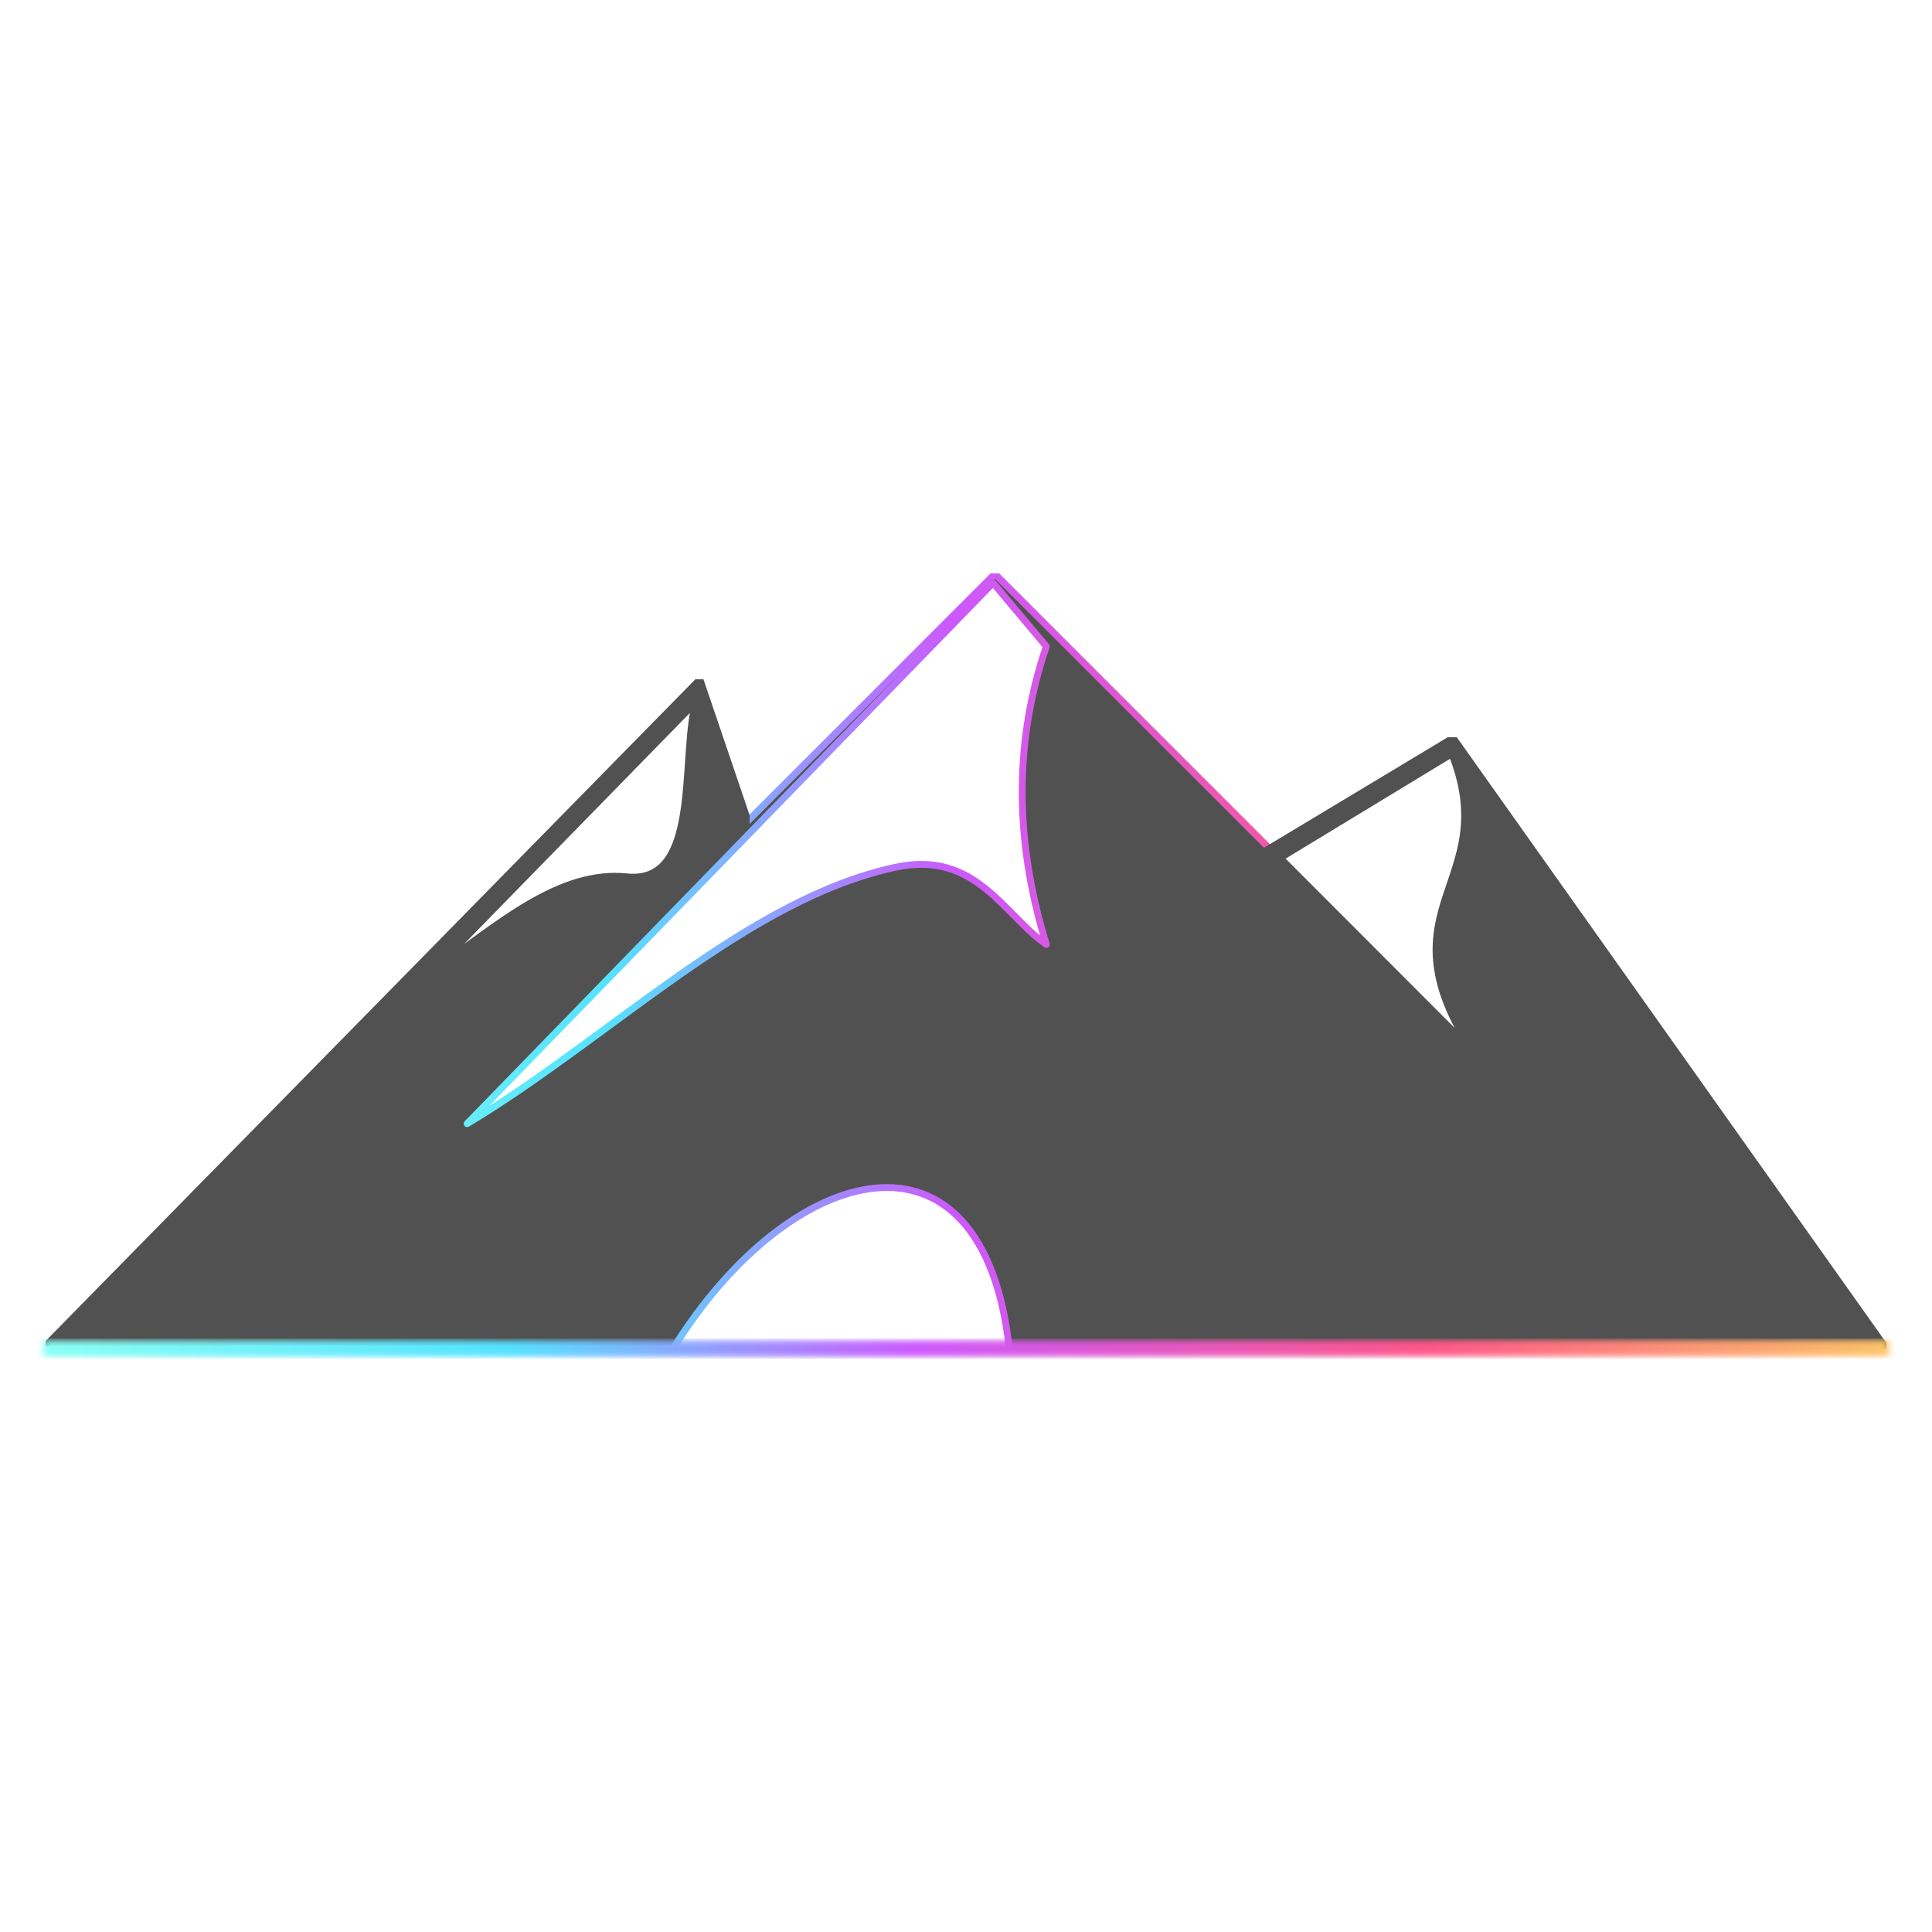
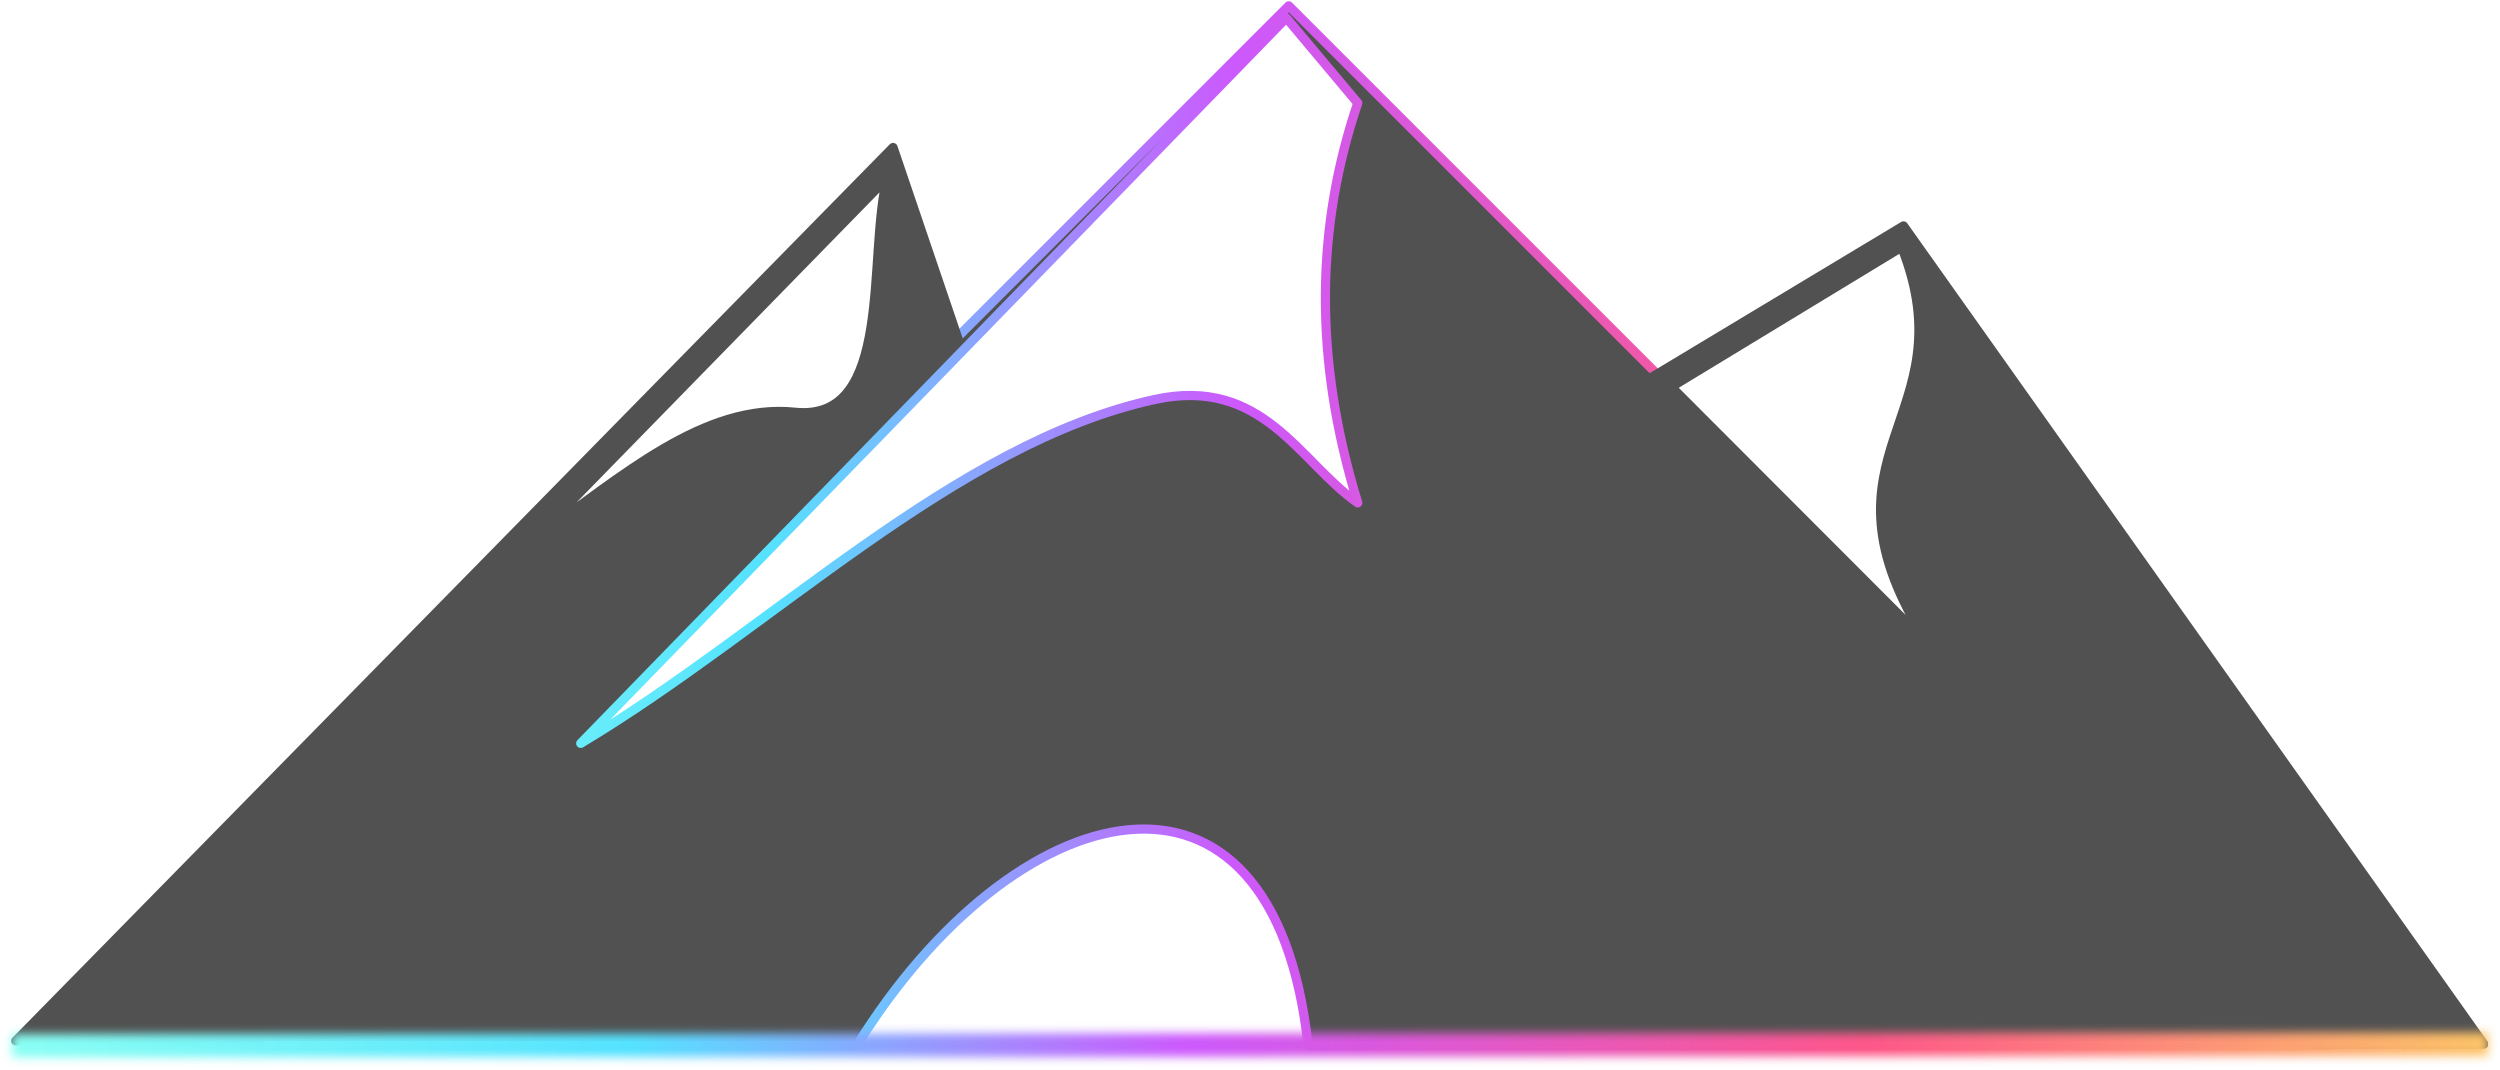
- <svg xmlns="http://www.w3.org/2000/svg" xmlns:xlink="http://www.w3.org/1999/xlink" width="1600" height="1600" viewBox="0 0 423.333 423.333" version="1.1" id="svg8">
+ <svg xmlns="http://www.w3.org/2000/svg" xmlns:xlink="http://www.w3.org/1999/xlink" width="1543.288" height="660.262" viewBox="0 0 408.328 174.694" version="1.1" id="svg8">
  <defs id="defs2">
    <linearGradient id="linearGradient3394">
      <stop style="stop-color:#8afff4;stop-opacity:1;" offset="0" id="stop3384" />
      <stop id="stop3386" offset="0.25" style="stop-color:#55e2ff;stop-opacity:1" />
      <stop id="stop3388" offset="0.473" style="stop-color:#cc59fd;stop-opacity:1" />
      <stop style="stop-color:#fd5789;stop-opacity:1" offset="0.75" id="stop3390" />
      <stop style="stop-color:#fcc467;stop-opacity:1" offset="1" id="stop3392" />
    </linearGradient>
-     <filter height="1" y="-2.0374414e-06" width="1" x="-8.5044496e-07" id="filter998" style="color-interpolation-filters:sRGB">
+     <filter height="1.011" y="-0.006" width="1.011" x="-0.006" id="filter998" style="color-interpolation-filters:sRGB">
      <feGaussianBlur id="feGaussianBlur1000" stdDeviation="9.5979604e-05" />
    </filter>
    <filter id="filter3311" style="color-interpolation-filters:sRGB">
      <feGaussianBlur id="feGaussianBlur3303" result="blur" stdDeviation="5" />
      <feComposite id="feComposite3305" result="composite1" operator="atop" in2="blur" in="SourceGraphic" />
      <feComposite id="feComposite3307" result="composite2" operator="in" in2="composite1" />
      <feComposite id="feComposite3309" result="composite3" operator="in" in2="composite2" />
    </filter>
    <filter id="filter4206" style="color-interpolation-filters:sRGB">
      <feGaussianBlur id="feGaussianBlur4198" result="blur" stdDeviation="0.5" />
      <feComposite id="feComposite4200" result="composite1" operator="atop" in2="blur" in="SourceGraphic" />
      <feComposite id="feComposite4202" result="composite2" operator="in" in2="composite1" />
      <feComposite id="feComposite4204" result="composite3" operator="in" in2="composite2" />
    </filter>
    <linearGradient xlink:href="#linearGradient3394" id="linearGradient3181" x1="59.434" y1="90.147" x2="112.132" y2="90.842" gradientUnits="userSpaceOnUse" gradientTransform="translate(1.463245,-2.047832)" />
    <linearGradient xlink:href="#linearGradient3394" id="linearGradient3432" x1="152.89" y1="566.929" x2="1010.954" y2="566.929" gradientUnits="userSpaceOnUse" />
    <linearGradient xlink:href="#linearGradient3394" id="linearGradient3511" x1="-30.298" y1="96.226" x2="238.974" y2="96.226" gradientUnits="userSpaceOnUse" />
    <linearGradient xlink:href="#linearGradient3394" id="linearGradient3523" x1="-30.298" y1="96.226" x2="238.974" y2="96.226" gradientUnits="userSpaceOnUse" />
-     <filter style="color-interpolation-filters:sRGB" id="filter3593" x="-0.005" width="1.01" y="-7.508" height="16.016">
+     <filter style="color-interpolation-filters:sRGB" id="filter3593" x="-0.005" width="1.01" y="-14.861" height="30.722">
      <feGaussianBlur stdDeviation="0.546" id="feGaussianBlur3595" />
    </filter>
  </defs>
-   <g id="layer1">
-     <path d="M 581.922,353.357 154.779,780.5 h 249.668 c 64.352,-104.003 171.043,-132.525 185.44,-5e-5 h 419.178 z m -0.992,4.945 29.34,34.979 c -17.152,50.528 -18.27,104.995 0.002,164.227 -23.837,-16.537 -38.856,-52.149 -83.387,-42.467 -82.381,17.911 -157.182,94.169 -235.773,141.254 z" style="fill:#515151;stroke:url(#linearGradient3432);stroke-width:3.78;stroke-linecap:round;stroke-linejoin:round;stroke-miterlimit:4;stroke-dasharray:none;stroke-opacity:1;filter:url(#filter998);fill-opacity:1" id="path4214" transform="matrix(0.3976448,0,0,0.3976448,-13.40385,-14.75198)" />
-     <path id="path46-7" style="fill:#515151;stroke:#515151;stroke-width:1;stroke-linecap:round;stroke-linejoin:round;stroke-miterlimit:4;stroke-dasharray:none;stroke-opacity:1;filter:url(#filter998);fill-opacity:1" d="m 220.776,117.41 -27.756,16.723 72.374,72.374 h 18.448 c 0,0 -38.062,-53.773 -48.573,-68.623 -10.511,-14.849 -14.492,-20.474 -14.492,-20.474 z m -0.199,2.301 c 7.44,18.801 -10.558,22.218 2.816,43.161 L 195.55,134.94 Z" transform="matrix(1.502909,0,0,1.499967,-13.40385,-14.40653)" />
-     <path transform="matrix(1.502909,0,0,1.502909,54.02963,150.8603)" id="path44-6" style="fill:#515151;stroke:#515151;stroke-width:1;stroke-linecap:round;stroke-linejoin:round;stroke-miterlimit:4;stroke-dasharray:none;stroke-opacity:1;filter:url(#filter998);fill-opacity:1" d="M 66.096,-1.306 -29.24,95.784 H -2.858 L 73.228,19.697 Z m -0.628,3.297 c -2.191,8.427 0.786,26.586 -10.019,25.474 -9.863,-1.016 -18.781,6.966 -28.254,13.69 z" />
-     <path style="fill:url(#linearGradient3511);fill-opacity:1;stroke:url(#linearGradient3523);stroke-width:2.565;stroke-linecap:butt;stroke-linejoin:miter;stroke-miterlimit:4;stroke-dasharray:none;stroke-opacity:1;filter:url(#filter3593)" d="M -30.298,96.313 238.974,96.139" id="path3503" transform="matrix(1.5018,0,0,1.500693,54.9725,151.0736)" />
+   <g id="layer1" transform="translate(18.68303,-7.305366)">
+     <g id="g861" transform="translate(-26.1856,-117.4998)">
+       <path d="M 581.922,353.357 154.779,780.5 h 249.668 c 64.352,-104.003 171.043,-132.525 185.44,-5e-5 h 419.178 z m -0.992,4.945 29.34,34.979 c -17.152,50.528 -18.27,104.995 0.002,164.227 -23.837,-16.537 -38.856,-52.149 -83.387,-42.467 -82.381,17.911 -157.182,94.169 -235.773,141.254 z" style="fill:#515151;fill-opacity:1;stroke:url(#linearGradient3432);stroke-width:3.78;stroke-linecap:round;stroke-linejoin:round;stroke-miterlimit:4;stroke-dasharray:none;stroke-opacity:1;filter:url(#filter998)" id="path4214" transform="matrix(0.3976448,0,0,0.3976448,-13.40385,-14.75198)" />
+       <path id="path46-7" style="fill:#515151;fill-opacity:1;stroke:#515151;stroke-width:1;stroke-linecap:round;stroke-linejoin:round;stroke-miterlimit:4;stroke-dasharray:none;stroke-opacity:1;filter:url(#filter998)" d="m 220.776,117.41 -27.756,16.723 72.374,72.374 h 18.448 c 0,0 -38.062,-53.773 -48.573,-68.623 -10.511,-14.849 -14.492,-20.474 -14.492,-20.474 z m -0.199,2.301 c 7.44,18.801 -10.558,22.218 2.816,43.161 L 195.55,134.94 Z" transform="matrix(1.502909,0,0,1.499967,-13.40385,-14.40653)" />
+       <path transform="matrix(1.502909,0,0,1.502909,54.02963,150.8603)" id="path44-6" style="fill:#515151;fill-opacity:1;stroke:#515151;stroke-width:1;stroke-linecap:round;stroke-linejoin:round;stroke-miterlimit:4;stroke-dasharray:none;stroke-opacity:1;filter:url(#filter998)" d="M 66.096,-1.306 -29.24,95.784 H -2.858 L 73.228,19.697 Z m -0.628,3.297 c -2.191,8.427 0.786,26.586 -10.019,25.474 -9.863,-1.016 -18.781,6.966 -28.254,13.69 z" />
+       <path style="fill:url(#linearGradient3511);fill-opacity:1;stroke:url(#linearGradient3523);stroke-width:2.565;stroke-linecap:butt;stroke-linejoin:miter;stroke-miterlimit:4;stroke-dasharray:none;stroke-opacity:1;filter:url(#filter3593)" d="M -30.298,96.313 238.974,96.139" id="path3503" transform="matrix(1.5018,0,0,1.500693,54.9725,151.0736)" />
+     </g>
    <g id="g82" transform="translate(-44.86862,-110.1945)" style="stroke-width:1;stroke-miterlimit:4;stroke-dasharray:none">
      <g style="display:none;stroke-width:1;stroke-miterlimit:4;stroke-dasharray:none" id="layer2">
        <path transform="scale(0.2645833)" d="M 579.961,362.764 152.818,789.906 h 854.285 z m -0.992,4.945 29.34,34.979 c -17.152,50.528 -18.27,104.995 0.002,164.227 -23.837,-16.537 -38.856,-52.149 -83.387,-42.467 -82.381,17.911 -157.182,94.169 -235.773,141.254 z" style="fill:#f2f2f2;stroke:#f2f2f2;stroke-width:3.78;stroke-linecap:round;stroke-linejoin:round;stroke-miterlimit:4;stroke-dasharray:none;stroke-opacity:1" id="path40" />
        <path transform="scale(0.2645833)" d="M 413.432,422.953 53.107,789.906 H 152.818 L 440.389,502.336 Z m -2.373,12.461 c -8.281,31.851 2.971,100.484 -37.865,96.279 -37.277,-3.838 -70.982,26.326 -106.787,51.74 z" style="fill:#f2f2f2;stroke:#f2f2f2;stroke-width:3.78;stroke-linecap:round;stroke-linejoin:round;stroke-miterlimit:4;stroke-dasharray:none;stroke-opacity:1" id="path44" />
        <path transform="scale(0.2645833)" d="m 838.469,453.162 -104.904,63.205 273.539,273.539 h 69.725 z m -0.754,8.697 c 28.119,71.057 -39.906,83.972 10.645,163.127 L 743.125,519.416 Z" style="fill:#f2f2f2;stroke:#f2f2f2;stroke-width:3.78;stroke-linecap:round;stroke-linejoin:round;stroke-miterlimit:4;stroke-dasharray:none;stroke-opacity:1" id="path46" />
        <path id="path955" d="m 106.478,208.829 10.795,-21.755 20.163,-5.403 15.228,8.792 2.89,10.785 v 7.792 z" style="fill:#1a1a1a;stroke:none;stroke-width:1;stroke-linecap:butt;stroke-linejoin:miter;stroke-miterlimit:4;stroke-dasharray:none;stroke-opacity:1" />
      </g>
      <g style="stroke-width:1;stroke-miterlimit:4;stroke-dasharray:none;filter:url(#filter998)" id="layer3" />
    </g>
  </g>
</svg>
